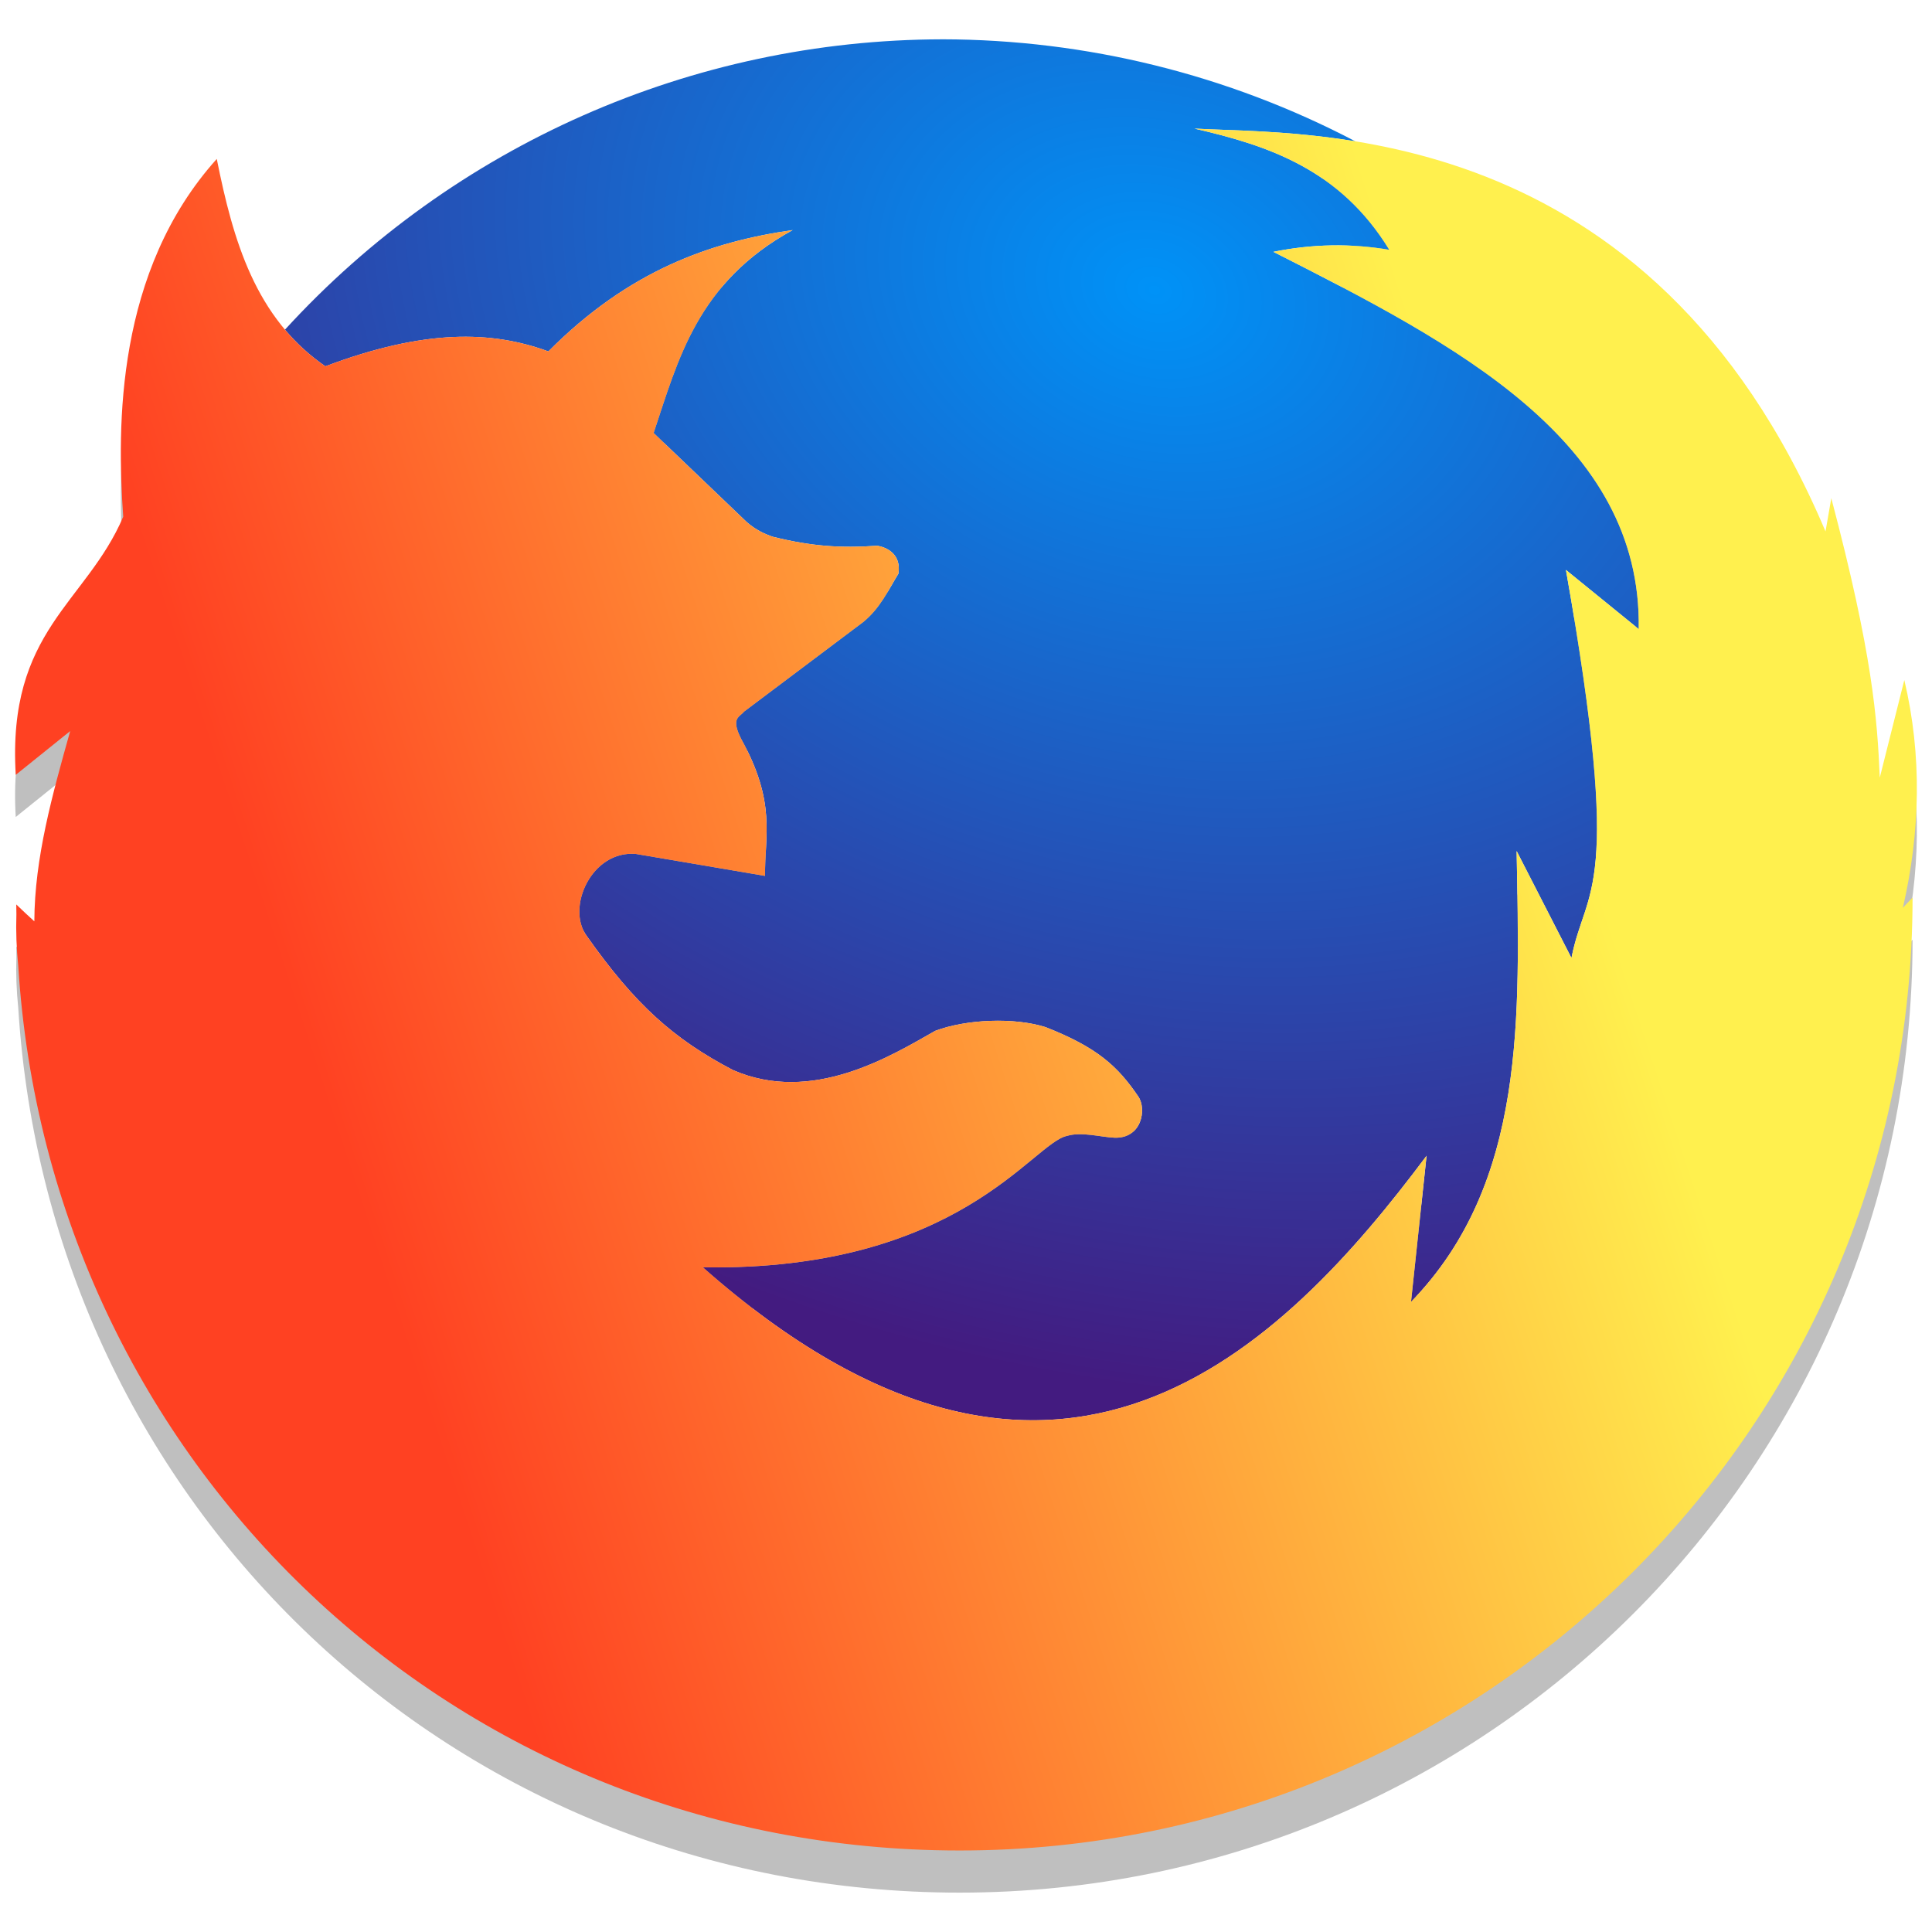
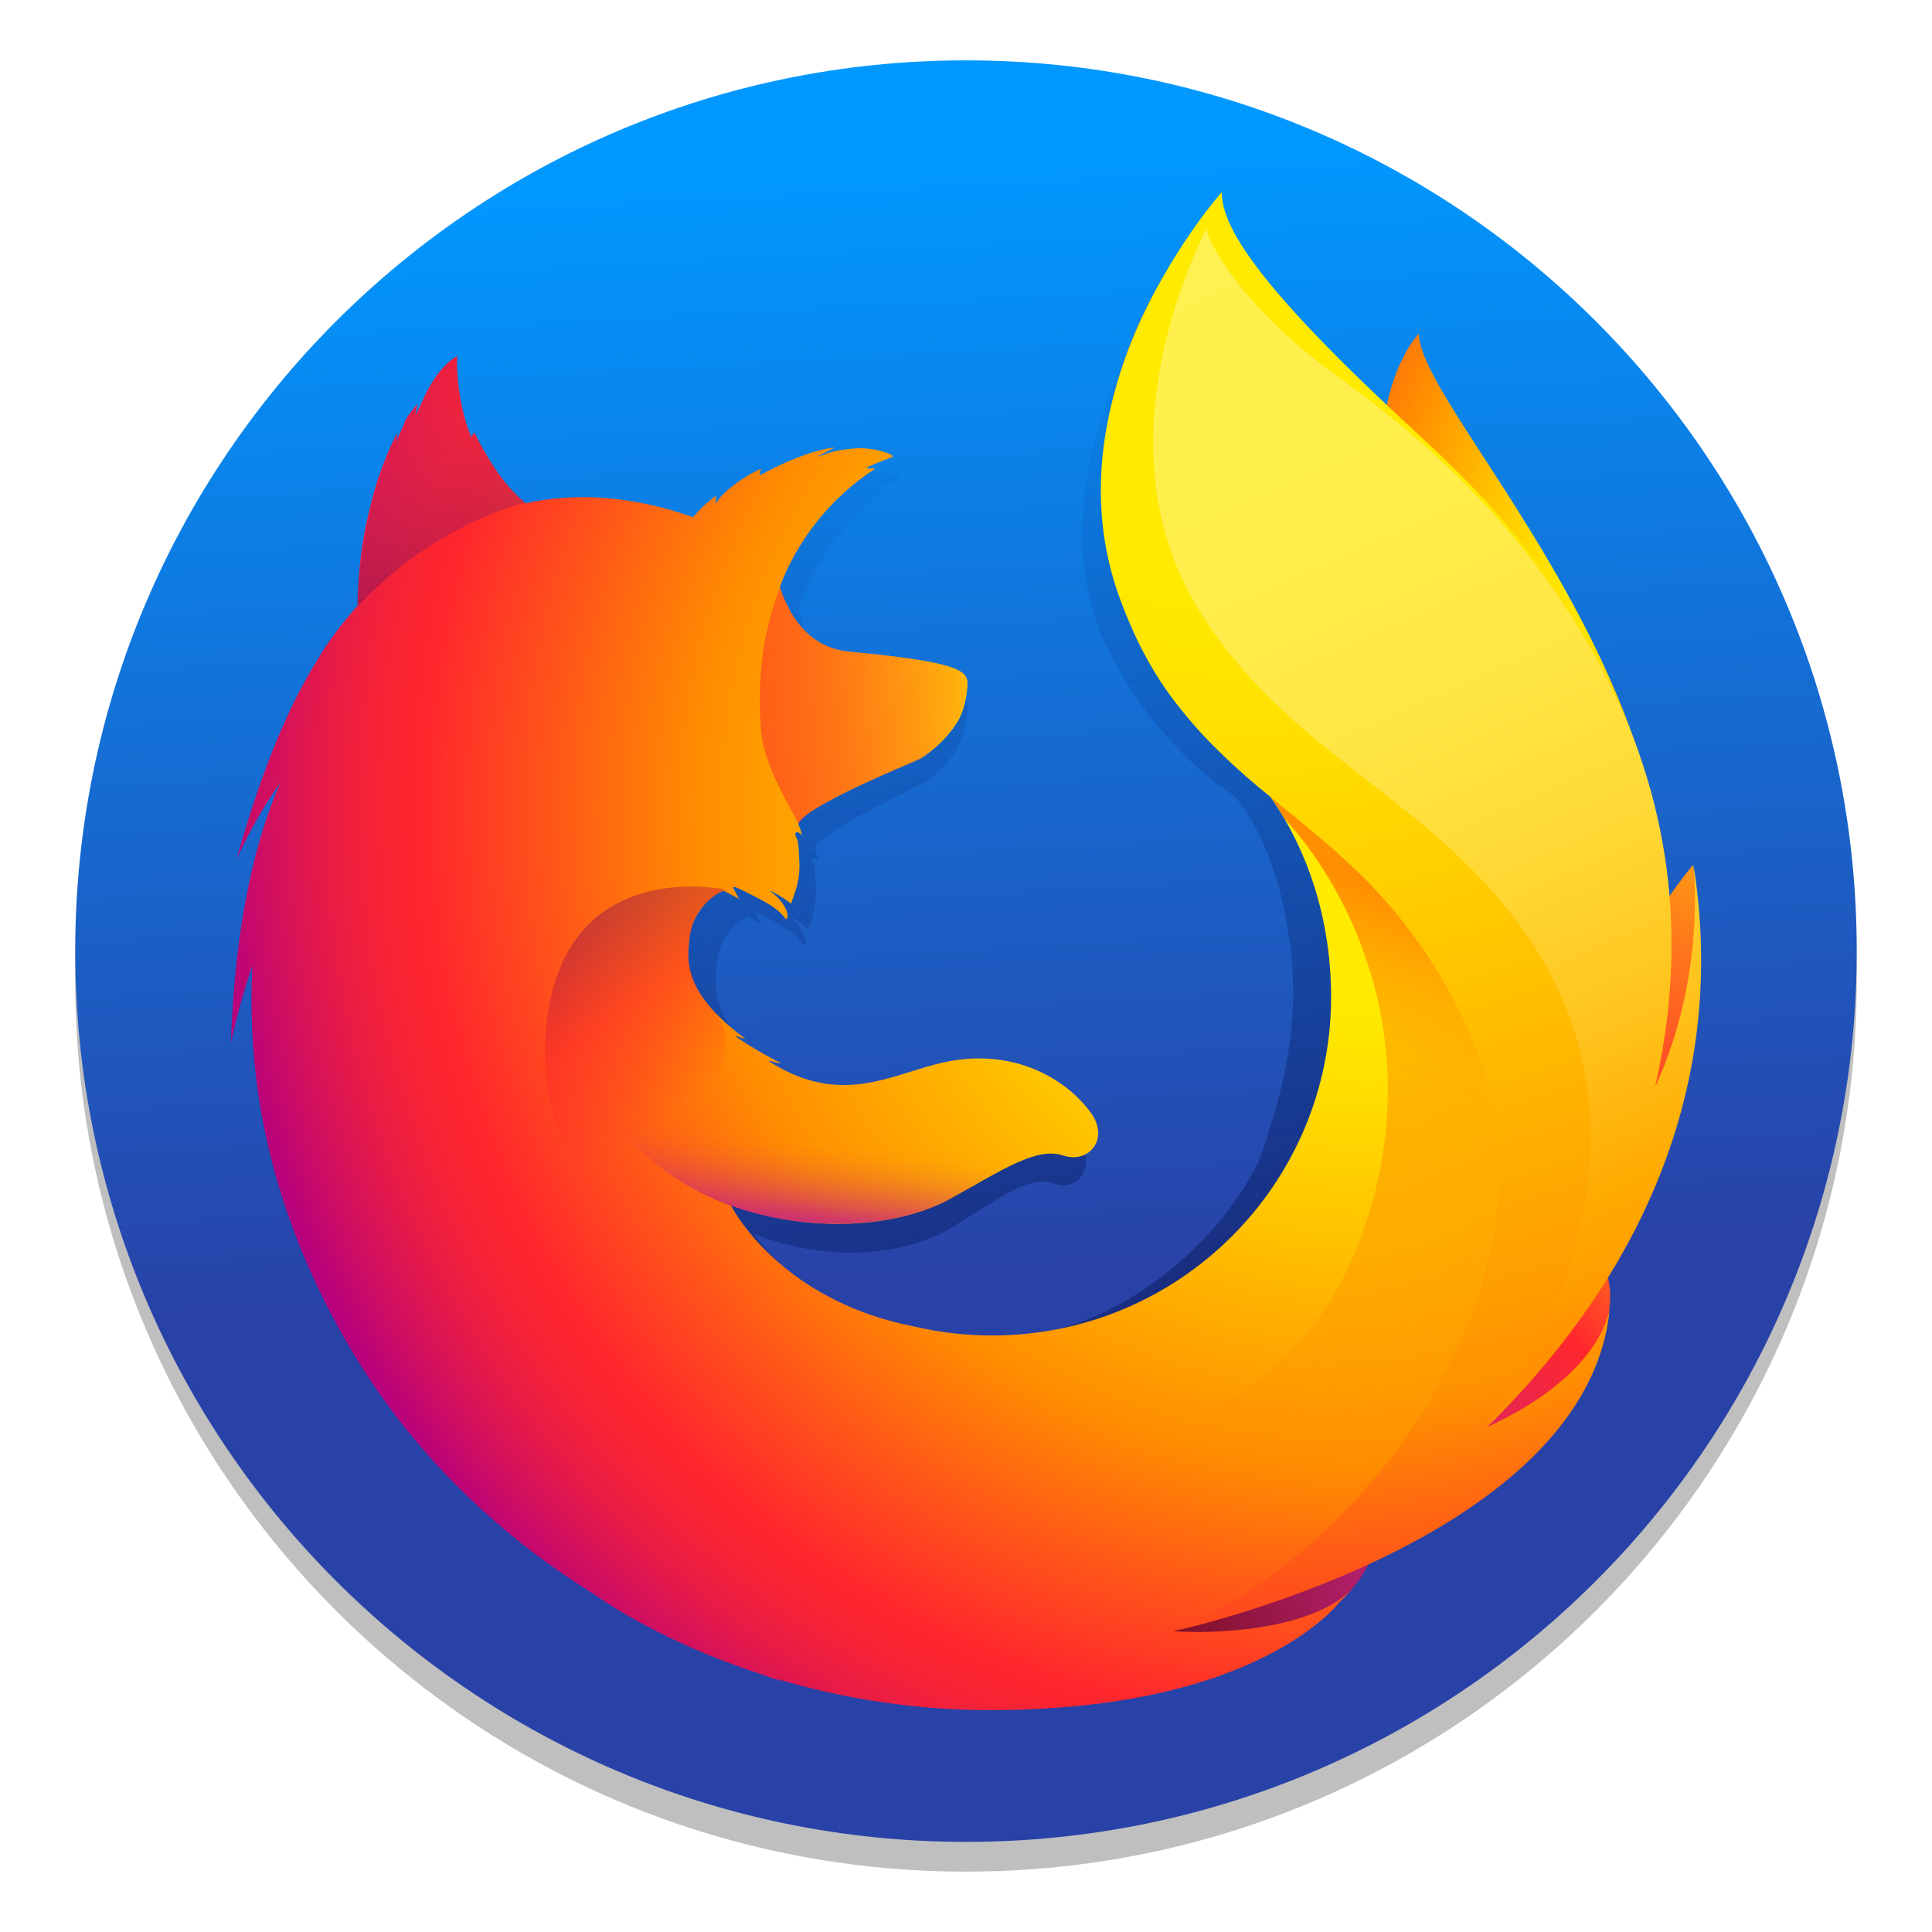
- <svg xmlns="http://www.w3.org/2000/svg" xmlns:xlink="http://www.w3.org/1999/xlink" width="128" height="128" viewBox="0 0 33.867 33.867" version="1.1" id="svg8">
+ <svg xmlns="http://www.w3.org/2000/svg" width="128" height="128" viewBox="0 0 33.867 33.867" version="1.1" id="svg8">
  <defs id="defs2">
-     <linearGradient id="linearGradient971">
-       <stop style="stop-color:#0092f7;stop-opacity:1" offset="0" id="stop967" />
-       <stop style="stop-color:#431b80;stop-opacity:1" offset="1" id="stop969" />
+     <linearGradient id="linearGradient-5" y2="54.578" x2="43.477" y1="11.036" x1="41.094" gradientUnits="userSpaceOnUse" gradientTransform="matrix(0.4535714,0,0,0.4535714,92.96086,262.1244)">
+       <stop id="stop1087" offset="0%" stop-color="#01A2FC" style="stop-color:#0098ff;stop-opacity:1" />
+       <stop id="stop1089" offset="100%" stop-color="#441A7E" style="stop-color:#2942a8;stop-opacity:1" />
    </linearGradient>
-     <linearGradient id="linearGradient963">
-       <stop style="stop-color:#ff4122;stop-opacity:1" offset="0" id="stop959" />
-       <stop style="stop-color:#fff04e;stop-opacity:1" offset="1" id="stop961" />
+     <radialGradient gradientUnits="userSpaceOnUse" gradientTransform="matrix(0.762,0.034,0.05,-1.12,11426.936,11262.421)" fy="9397.75" fx="-14403.608" r="450.875" cy="9397.75" cx="-14374.85" id="c">
+       <stop id="stop2249" stop-color="#ffea00" offset=".045" />
+       <stop id="stop2251" stop-color="#ffde00" offset=".12" />
+       <stop id="stop2253" stop-color="#ffbf00" offset=".254" />
+       <stop id="stop2255" stop-color="#ff8e00" offset=".429" />
+       <stop id="stop2257" stop-color="#ff272d" offset=".769" />
+       <stop id="stop2259" stop-color="#e0255a" offset=".872" />
+       <stop id="stop2261" stop-color="#cc2477" offset=".953" />
+       <stop id="stop2263" stop-color="#c42482" offset="1" />
+     </radialGradient>
+     <linearGradient gradientUnits="userSpaceOnUse" gradientTransform="matrix(1,0,0,-1,0,1026)" y2="921.034" y1="294.806" x2="384.211" x1="575.649" id="d">
+       <stop id="stop2266" stop-opacity=".4" stop-color="#000f43" offset="0" />
+       <stop id="stop2268" stop-opacity=".173" stop-color="#001962" offset=".485" />
+       <stop id="stop2270" stop-opacity="0" stop-color="#002079" offset="1" />
    </linearGradient>
-     <linearGradient xlink:href="#linearGradient963" id="linearGradient965" x1="-142.189" y1="158.398" x2="-66.059" y2="133.358" gradientUnits="userSpaceOnUse" />
-     <radialGradient xlink:href="#linearGradient971" id="radialGradient975" cx="-87.267" cy="150.643" fx="-87.267" fy="150.643" r="42.49" gradientTransform="matrix(-1.915026,-0.6484139,0.5110176,-1.50924,-324.8952,306.6652)" gradientUnits="userSpaceOnUse" />
+     <radialGradient gradientUnits="userSpaceOnUse" gradientTransform="matrix(1.219,0.123,0.123,-1.219,10197.618,10946.078)" r="266.886" cy="7620.007" cx="-8291.357" id="e">
+       <stop id="stop2273" stop-color="#ffea00" offset=".003" />
+       <stop id="stop2275" stop-color="#ff272d" offset=".497" />
+       <stop id="stop2277" stop-color="#c42482" offset="1" />
+     </radialGradient>
+     <radialGradient gradientUnits="userSpaceOnUse" gradientTransform="matrix(1.219,0.123,0.123,-1.219,10197.618,10946.078)" r="445.678" cy="7875.919" cx="-8315.504" id="f">
+       <stop id="stop2280" stop-color="#ffe900" offset=".003" />
+       <stop id="stop2282" stop-color="#ffaf0e" offset=".157" />
+       <stop id="stop2284" stop-color="#ff7a1b" offset=".316" />
+       <stop id="stop2286" stop-color="#ff4e26" offset=".472" />
+       <stop id="stop2288" stop-color="#ff2c2e" offset=".621" />
+       <stop id="stop2290" stop-color="#ff1434" offset=".762" />
+       <stop id="stop2292" stop-color="#ff0538" offset=".892" />
+       <stop id="stop2294" stop-color="#ff0039" offset="1" />
+     </radialGradient>
+     <radialGradient gradientUnits="userSpaceOnUse" gradientTransform="matrix(1.219,0.123,0.123,-1.219,10197.618,10946.078)" r="408.958" cy="7462.783" cx="-8252.468" id="g">
+       <stop id="stop2297" stop-color="#ff272d" offset=".003" />
+       <stop id="stop2299" stop-color="#c42482" offset=".497" />
+       <stop id="stop2301" stop-color="#620700" offset=".986" />
+     </radialGradient>
+     <radialGradient gradientUnits="userSpaceOnUse" gradientTransform="matrix(1,0,0,-1,0,1026)" fy="616.13" fx="778.167" r="782.18" cy="629.959" cx="750.189" id="h">
+       <stop id="stop2304" stop-color="#ffea00" offset=".156" />
+       <stop id="stop2306" stop-color="#ffde00" offset=".231" />
+       <stop id="stop2308" stop-color="#ffbf00" offset=".365" />
+       <stop id="stop2310" stop-color="#ff8e00" offset=".541" />
+       <stop id="stop2312" stop-color="#ff272d" offset=".763" />
+       <stop id="stop2314" stop-color="#f92433" offset=".796" />
+       <stop id="stop2316" stop-color="#e91c45" offset=".841" />
+       <stop id="stop2318" stop-color="#cf0e62" offset=".893" />
+       <stop id="stop2320" stop-color="#b5007f" offset=".935" />
+     </radialGradient>
+     <radialGradient gradientUnits="userSpaceOnUse" gradientTransform="matrix(1,0,0,-1,0,1026)" r="923.615" cy="1022.711" cx="691.339" id="i">
+       <stop id="stop2323" stop-color="#ffea00" offset=".279" />
+       <stop id="stop2325" stop-color="#ffdd00" offset=".402" />
+       <stop id="stop2327" stop-color="#ffba00" offset=".63" />
+       <stop id="stop2329" stop-color="#ff9100" offset=".856" />
+       <stop id="stop2331" stop-color="#ff6711" offset=".933" />
+       <stop id="stop2333" stop-color="#ff4a1d" offset=".994" />
+     </radialGradient>
+     <linearGradient gradientUnits="userSpaceOnUse" gradientTransform="matrix(1.219,0.123,0.123,-1.219,10197.618,10946.078)" y2="7849.544" y1="7777.06" x2="-8689.652" x1="-8974.014" id="j">
+       <stop id="stop2336" stop-opacity=".5" stop-color="#c42482" offset="0" />
+       <stop id="stop2338" stop-opacity=".5" stop-color="#ff272d" offset=".474" />
+       <stop id="stop2340" stop-opacity=".513" stop-color="#ff2c2c" offset=".486" />
+       <stop id="stop2342" stop-opacity=".72" stop-color="#ff7a1a" offset=".675" />
+       <stop id="stop2344" stop-opacity=".871" stop-color="#ffb20d" offset=".829" />
+       <stop id="stop2346" stop-opacity=".964" stop-color="#ffd605" offset=".942" />
+       <stop id="stop2348" stop-color="#ffe302" offset="1" />
+     </linearGradient>
+     <linearGradient gradientUnits="userSpaceOnUse" gradientTransform="matrix(0.995,0.1,0.1,-0.995,-306.431,2362.076)" y2="2278.032" y1="2138.185" x2="218.114" x1="272.686" id="k">
+       <stop id="stop2351" stop-opacity=".6" stop-color="#891551" offset="0" />
+       <stop id="stop2353" stop-opacity="0" stop-color="#c42482" offset="1" />
+     </linearGradient>
+     <linearGradient gradientUnits="userSpaceOnUse" gradientTransform="matrix(0.995,0.1,0.1,-0.995,172.704,801.664)" y2="230.39" y1="337.277" x2="143.363" x1="49.255" id="l">
+       <stop id="stop2356" stop-opacity=".5" stop-color="#891551" offset=".005" />
+       <stop id="stop2358" stop-opacity=".5" stop-color="#ff272d" offset=".484" />
+       <stop id="stop2360" stop-opacity="0" stop-color="#ff272d" offset="1" />
+     </linearGradient>
+     <linearGradient gradientUnits="userSpaceOnUse" gradientTransform="matrix(0.995,0.1,0.1,-0.995,172.704,801.664)" y2="226.306" y1="151.525" x2="227.344" x1="227.277" id="m">
+       <stop id="stop2363" stop-color="#c42482" offset="0" />
+       <stop id="stop2365" stop-opacity=".81" stop-color="#c42482" offset=".083" />
+       <stop id="stop2367" stop-opacity=".565" stop-color="#c42482" offset=".206" />
+       <stop id="stop2369" stop-opacity=".362" stop-color="#c42482" offset=".328" />
+       <stop id="stop2371" stop-opacity=".204" stop-color="#c42482" offset=".447" />
+       <stop id="stop2373" stop-opacity=".091" stop-color="#c42482" offset=".562" />
+       <stop id="stop2375" stop-opacity=".023" stop-color="#c42482" offset=".673" />
+       <stop id="stop2377" stop-opacity="0" stop-color="#c42482" offset=".773" />
+     </linearGradient>
+     <linearGradient gradientUnits="userSpaceOnUse" gradientTransform="matrix(1,0,0,-1,0,1026)" y2="304.385" y1="987.88" x2="961.187" x1="655.531" id="n">
+       <stop id="stop2380" stop-color="#fff14f" offset="0" />
+       <stop id="stop2382" stop-color="#ffee4c" offset=".268" />
+       <stop id="stop2384" stop-color="#ffe643" offset=".452" />
+       <stop id="stop2386" stop-color="#ffd834" offset=".612" />
+       <stop id="stop2388" stop-color="#ffc41e" offset=".757" />
+       <stop id="stop2390" stop-color="#ffab02" offset=".892" />
+       <stop id="stop2392" stop-color="#ffa900" offset=".902" />
+       <stop id="stop2394" stop-color="#ffa000" offset=".949" />
+       <stop id="stop2396" stop-color="#ff9100" offset="1" />
+     </linearGradient>
+     <linearGradient gradientUnits="userSpaceOnUse" gradientTransform="matrix(1,0,0,-1,0,1026)" y2="206.04" y1="594.79" x2="571.098" x1="715.885" id="o">
+       <stop id="stop2399" stop-color="#ff8e00" offset="0" />
+       <stop id="stop2401" stop-opacity=".858" stop-color="#ff8e00" offset=".04" />
+       <stop id="stop2403" stop-opacity=".729" stop-color="#ff8e00" offset=".084" />
+       <stop id="stop2405" stop-opacity=".628" stop-color="#ff8e00" offset=".13" />
+       <stop id="stop2407" stop-opacity=".557" stop-color="#ff8e00" offset=".178" />
+       <stop id="stop2409" stop-opacity=".514" stop-color="#ff8e00" offset=".227" />
+       <stop id="stop2411" stop-opacity=".5" stop-color="#ff8e00" offset=".282" />
+       <stop id="stop2413" stop-opacity=".478" stop-color="#ff8e00" offset=".389" />
+       <stop id="stop2415" stop-opacity=".416" stop-color="#ff8e00" offset=".524" />
+       <stop id="stop2417" stop-opacity=".314" stop-color="#ff8e00" offset=".676" />
+       <stop id="stop2419" stop-opacity=".172" stop-color="#ff8e00" offset=".838" />
+       <stop id="stop2421" stop-opacity="0" stop-color="#ff8e00" offset="1" />
+     </linearGradient>
  </defs>
  <g id="layer1" transform="translate(0,-263.1333)">
-     <g id="g997" transform="matrix(0.2792576,0,0,0.2792576,42.80162,230.2711)" style="stroke-width:3.581">
-       <path style="opacity:0.25;fill:#000000;fill-opacity:1;fill-rule:evenodd;stroke:none;stroke-width:0.947" d="m -78.29,128.395 c 4.659,1.069 9.146,2.57 12.231,7.609 -2.407,-0.411 -4.833,-0.369 -7.277,0.127 11.496,5.829 23.133,11.849 22.933,23.68 l -4.57,-3.713 c 3.632,20.515 1.238,19.789 0.346,24.357 l -3.441,-6.713 c 0.182,10.364 0.631,20.833 -6.63,28.3 l 0.976,-9.17 c -9.011,12.052 -23.249,26.596 -45.43,7.001 16.087,0.251 20.694,-7.811 22.861,-8.249 0.912,-0.278 2.127,0.079 2.977,0.113 1.72,0.069 2.031,-1.8 1.5,-2.581 -1.3,-1.913 -2.577,-3.085 -5.827,-4.362 -1.969,-0.618 -4.951,-0.502 -6.92,0.234 -2.818,1.599 -7.74,4.629 -12.703,2.461 -3.721,-1.945 -6.135,-4.105 -9.179,-8.419 -1.305,-1.784 0.314,-5.386 3.092,-5.144 l 8.105,1.378 c -0.028,-2.55 0.718,-4.585 -1.495,-8.593 -0.681,-1.342 -0.099,-1.368 0.174,-1.718 l 7.475,-5.619 c 1.077,-0.876 1.572,-1.992 2.219,-3.045 0.19,-1.263 -0.77,-1.652 -1.317,-1.751 -2.369,0.165 -4.166,0.027 -6.548,-0.557 -0.548,-0.182 -1.095,-0.443 -1.643,-0.915 l -5.859,-5.606 c 1.54,-4.595 2.737,-9.452 8.729,-12.736 -5.155,0.737 -10.285,2.533 -15.336,7.616 -3.583,-1.313 -7.786,-1.404 -13.999,0.935 -4.4,-3.032 -5.794,-7.91 -6.816,-13.017 -6.333,7.04 -6.272,16.76 -5.872,22.46 -2.326,5.439 -7.294,7.129 -6.747,16.203 l 3.418,-2.748 c -1.118,3.981 -2.237,7.962 -2.251,11.943 -0.366,-0.337 -0.715,-0.651 -1.134,-1.06 0,0.206 0.006,0.41 0.008,0.616 -0.036,1.09 0.006,2.166 0.116,3.227 1.94,31.212 27.351,55.542 59.094,55.542 33.036,0 59.816,-26.781 59.816,-59.817 -0.212,0.217 -0.403,0.429 -0.61,0.645 1.102,-4.766 1.21,-9.584 0.092,-14.299 l -1.54,6.125 c -0.158,-3.697 -0.45,-7.732 -3.043,-17.54 l -0.363,2.086 c -11.036,-26.075 -32.608,-24.878 -39.613,-25.288 z" id="path977" />
-       <path id="path904" d="m -94.115,120.145 a 56.042,56.042 0 0 0 -41.266,18.225 c 0.714,0.847 1.549,1.621 2.536,2.301 6.212,-2.339 10.416,-2.248 13.998,-0.935 5.051,-5.083 10.181,-6.88 15.336,-7.617 -5.992,3.284 -7.189,8.141 -8.729,12.736 l 5.859,5.606 c 0.548,0.472 1.095,0.733 1.643,0.915 2.382,0.585 4.179,0.723 6.548,0.558 0.547,0.099 1.507,0.488 1.317,1.751 -0.647,1.054 -1.143,2.17 -2.219,3.045 l -7.475,5.618 c -0.273,0.35 -0.856,0.376 -0.174,1.718 2.213,4.007 1.468,6.043 1.495,8.593 l -8.105,-1.378 c -2.778,-0.242 -4.398,3.359 -3.092,5.144 3.044,4.315 5.459,6.475 9.179,8.42 4.963,2.168 9.886,-0.862 12.703,-2.461 1.969,-0.736 4.951,-0.852 6.92,-0.234 3.25,1.278 4.527,2.449 5.827,4.362 0.531,0.781 0.219,2.65 -1.5,2.581 -0.85,-0.034 -2.065,-0.391 -2.977,-0.113 -2.167,0.438 -6.774,8.5 -22.861,8.249 22.182,19.595 36.42,5.052 45.431,-7.001 l -0.976,9.17 c 7.261,-7.467 6.811,-17.936 6.63,-28.3 l 3.441,6.713 c 0.892,-4.568 3.286,-3.843 -0.346,-24.358 l 4.57,3.713 c 0.2,-11.831 -11.437,-17.852 -22.934,-23.681 2.444,-0.497 4.87,-0.538 7.277,-0.127 -3.085,-5.039 -7.572,-6.54 -12.231,-7.609 2.194,0.128 5.819,0.1 10.1,0.8 a 56.042,56.042 0 0 0 -25.924,-6.405 z" style="fill:url(#radialGradient975);fill-opacity:1;stroke-width:0.947" />
-       <path id="path910" d="m -78.29,125.75 c 4.659,1.069 9.146,2.57 12.231,7.609 -2.407,-0.411 -4.833,-0.369 -7.277,0.127 11.496,5.829 23.133,11.849 22.933,23.68 l -4.57,-3.713 c 3.632,20.515 1.238,19.789 0.346,24.357 l -3.441,-6.713 c 0.182,10.364 0.631,20.833 -6.63,28.3 l 0.976,-9.17 c -9.011,12.052 -23.249,26.596 -45.43,7.001 16.087,0.251 20.694,-7.811 22.861,-8.249 0.912,-0.278 2.127,0.079 2.977,0.113 1.72,0.069 2.031,-1.8 1.5,-2.581 -1.3,-1.913 -2.577,-3.085 -5.827,-4.362 -1.969,-0.618 -4.951,-0.502 -6.92,0.234 -2.818,1.599 -7.74,4.629 -12.703,2.461 -3.721,-1.945 -6.135,-4.105 -9.179,-8.419 -1.305,-1.784 0.314,-5.386 3.092,-5.144 l 8.105,1.378 c -0.028,-2.55 0.718,-4.585 -1.495,-8.593 -0.681,-1.342 -0.099,-1.368 0.174,-1.718 l 7.475,-5.619 c 1.077,-0.876 1.572,-1.992 2.219,-3.045 0.19,-1.263 -0.77,-1.652 -1.317,-1.751 -2.369,0.165 -4.166,0.027 -6.548,-0.557 -0.548,-0.182 -1.095,-0.443 -1.643,-0.915 l -5.859,-5.606 c 1.54,-4.595 2.737,-9.452 8.729,-12.736 -5.155,0.737 -10.285,2.533 -15.336,7.616 -3.583,-1.313 -7.786,-1.404 -13.999,0.935 -4.4,-3.032 -5.794,-7.91 -6.816,-13.017 -6.333,7.04 -6.272,16.76 -5.872,22.46 -2.326,5.439 -7.294,7.129 -6.747,16.203 l 3.418,-2.748 c -1.118,3.981 -2.237,7.962 -2.251,11.943 -0.366,-0.337 -0.715,-0.651 -1.134,-1.06 0,0.206 0.006,0.41 0.008,0.616 -0.036,1.09 0.006,2.166 0.116,3.227 1.94,31.212 27.351,55.542 59.094,55.542 33.036,0 59.816,-26.781 59.816,-59.817 -0.212,0.217 -0.403,0.429 -0.61,0.645 1.102,-4.766 1.21,-9.584 0.092,-14.299 l -1.54,6.125 c -0.158,-3.697 -0.45,-7.732 -3.043,-17.54 l -0.363,2.086 c -11.036,-26.075 -32.608,-24.878 -39.613,-25.288 z" style="fill:url(#linearGradient965);fill-opacity:1;fill-rule:evenodd;stroke:none;stroke-width:0.947" />
+     <g id="g2938" transform="matrix(0.9836063,0,0,0.9836063,-92.23746,3.241482)">
+       <circle style="opacity:0.25;fill:#000000;fill-rule:evenodd;stroke:none;stroke-width:0.454" id="circle2920" cx="110.99" cy="281.704" r="15.875" />
+       <circle r="15.875" cy="281.174" cx="110.99" id="Oval-2" style="fill:url(#linearGradient-5);fill-rule:evenodd;stroke:none;stroke-width:0.454" />
+       <g transform="matrix(0.1346347,0,0,0.1346347,93.75685,263.9411)" id="g2482" style="isolation:isolate;enable-background:new">
+         <path id="path2456" transform="matrix(0.20415,0,0,0.20415,23.543,27.13)" d="m 805.3,93.6 c -23.9,27.9 -35.1,90.6 -10.8,154.3 24.3,63.7 61.5,49.8 84.7,114.7 30.6,85.6 16.4,200.6 16.4,200.6 0,0 36.8,106.6 62.5,-6.6 56.7,-212.9 -152.8,-410.7 -152.8,-463 z" class="st0" style="fill:url(#c)" />
+         <path id="path2458" transform="matrix(0.20415,0,0,0.20415,23.543,27.13)" d="m 845.7,805.6 c -9.6,6.8 -19.7,12.8 -30.1,18.2 13.9,-20.3 26.6,-41.3 38.3,-63 9.5,-10.5 18.1,-20.6 25.2,-31.7 3.4,-5.4 7.3,-12.1 11.4,-19.8 24.9,-44.9 52.4,-117.6 53.2,-192.2 v -5.6 c 0.1,-18.7 -1.8,-37.4 -5.7,-55.7 0.2,1.4 0.4,2.9 0.6,4.3 l -0.6,-3.3 c 0.4,2 0.7,4 1,6 5.1,43.2 1.5,85.4 -16.7,116.4 -0.3,0.5 -0.6,0.9 -0.9,1.3 9.4,-47.2 12.6,-99.4 2.1,-151.6 0,0 -4.2,-25.4 -35.4,-102.4 -18,-44.4 -49.8,-80.7 -78,-107.2 C 785.4,188.8 763,168.3 750.6,155.2 724.8,128 714,107.6 709.5,94.3 c -3.9,-1.9 -53.1,-49.8 -57,-51.6 -21.5,33.4 -89.2,137.7 -57,235.1 14.6,44.2 51.5,90 90.1,115.7 1.7,1.9 23,25 33.1,77.2 10.4,53.8 5,95.9 -16.5,158 -25.3,54.5 -90.1,108.4 -150.7,113.9 -129.7,11.8 -177.1,-65.1 -177.1,-65.1 46.3,18.5 97.6,14.7 128.7,-4.6 31.4,-19.4 50.4,-33.8 65.8,-28.1 15.2,5.7 27.3,-10.8 16.4,-27.8 -17.1,-26.4 -48.4,-40 -79.4,-34.6 -31.4,5.1 -60.2,30 -101.4,5.9 -2.7,-1.5 -5.2,-3.2 -7.7,-5.1 -2.7,-1.8 8.8,2.7 6.1,0.7 -8,-4.4 -22.2,-13.8 -25.9,-17.2 -0.6,-0.6 6.2,2.2 5.6,1.6 -38.5,-31.7 -33.7,-53.1 -32.5,-66.6 1,-10.7 8,-24.5 19.8,-30.1 5.7,3.1 9.2,5.5 9.2,5.5 0,0 -2.4,-5 -3.7,-7.6 0.5,-0.2 0.9,-0.1 1.4,-0.3 4.7,2.3 15,8.1 20.4,11.7 7.1,5 9.3,9.4 9.3,9.4 0,0 1.9,-1 0.5,-5.4 -0.5,-1.8 -2.6,-7.5 -9.7,-13.2 h 0.4 c 4.2,2.4 8.2,5.1 11.9,8.2 2,-7.2 5.5,-14.7 4.7,-28.1 -0.5,-9.4 -0.3,-11.9 -1.9,-15.5 -1.5,-3.1 0.8,-4.3 3.4,-1.1 -0.4,-2.5 -1.2,-5 -2.2,-7.4 v -0.2 c 3.2,-11.2 68.2,-40.5 73,-43.9 7.8,-5.5 14.3,-12.6 19.1,-20.8 3.6,-5.8 6.3,-13.8 7,-26.1 0.4,-8.8 -3.8,-14.7 -69.5,-21.6 -18,-1.8 -28.5,-14.8 -34.5,-26.8 -1.1,-2.6 -2.2,-4.9 -3.3,-7.3 -1.1,-2.7 -1.9,-5.6 -2.6,-8.4 10.7,-30.9 28.8,-57 55.4,-76.7 1.4,-1.3 -5.8,0.3 -4.3,-1 1.7,-1.5 12.7,-6 14.8,-7 2.5,-1.2 -10.9,-6.9 -22.7,-5.5 -12.1,1.4 -14.6,2.8 -21.1,5.5 2.7,-2.7 11.2,-6.1 9.2,-6.1 -13,2 -29.2,9.6 -43,18.1 0,-1.5 0.3,-3 0.8,-4.3 -6.4,2.7 -22.3,13.8 -26.9,23.1 0.2,-1.8 0.3,-3.6 0.3,-5.4 -4.9,4.1 -9.3,8.7 -13.2,13.8 l -0.2,0.2 c -37.4,-15.1 -70.2,-16 -98.1,-9.3 -6.1,-6.1 -9.1,-1.6 -22.9,-32.1 -0.9,-1.8 0.7,1.8 0,0 -2.3,-5.9 1.4,7.9 0,0 -23.3,18.4 -53.9,39.2 -68.6,53.9 -0.2,0.6 17.2,-4.9 0,0 -6,1.7 -5.6,5.3 -6.5,37.5 -0.2,2.4 0,5.2 -0.2,7.4 -11.7,15 -19.7,27.6 -22.8,34.2 -15.2,26.2 -31.9,67 -48.1,131.6 7.2,-17.5 15.8,-34.4 25.8,-50.4 C 97,434.5 84,488.3 81.4,571.1 c 3.3,-17.1 7.4,-34 12.5,-50.7 -3.2,68.7 8.7,137.4 34.7,201.1 9.3,22.8 24.8,57.5 51,95.4 C 261.9,904 378.3,958 507.2,958 641.8,958 762.6,899.1 845.7,805.6 Z" class="st1" style="fill:url(#d)" />
+         <path id="path2460" transform="matrix(0.20415,0,0,0.20415,23.543,27.13)" d="M 746.1,868.7 C 909,849.8 981.1,682 888.5,678.7 804.8,676 669,877.6 746.1,868.7 Z" class="st2" style="fill:url(#e)" />
+         <path id="path2462" transform="matrix(0.20415,0,0,0.20415,23.543,27.13)" d="M 900.2,644.4 C 1012.3,579.2 983,438.3 983,438.3 c 0,0 -43.2,50.2 -72.6,130.3 -29,79.4 -77.6,115.2 -10.2,75.8 z" class="st3" style="fill:url(#f)" />
+         <path id="path2464" transform="matrix(0.20415,0,0,0.20415,23.543,27.13)" d="M 544.5,952.1 C 700.7,1002 835,878.9 752.2,837.8 677,800.7 470.3,928.5 544.5,952.1 Z" class="st4" style="fill:url(#g)" />
+         <path id="path2466" transform="matrix(0.20415,0,0,0.20415,23.543,27.13)" d="m 911.8,704.2 c 3.8,-5.4 8.9,-22.5 13.5,-30.2 27.6,-44.5 27.8,-80 27.8,-80.8 C 969.8,510 968.2,476 958,413.2 949.7,362.6 913.7,290.1 882.4,255.2 850.2,219.2 872.9,231 841.7,204.7 814.4,174.4 787.9,144.4 773.4,132.3 669.2,45.1 671.6,26.6 673.6,23.4 c -0.3,0.4 -0.8,0.9 -1.5,1.6 -1.2,-4.9 -2.1,-9.1 -2.1,-9.1 0,0 -57,57 -69,152 -7.8,62 15.4,126.7 49,168 17.5,21.4 37.3,40.9 59,58 25.4,36.5 39.4,81.5 39.4,129.9 0,121.2 -98.3,219.5 -219.7,219.5 -16.5,0 -33,-1.8 -49.1,-5.5 C 422.4,726.9 389.3,698 372.8,678.4 363.4,667.2 359.3,659 359.3,659 c 51.3,18.4 108,14.5 142.5,-4.5 34.7,-19.3 55.8,-33.5 72.8,-27.9 16.8,5.6 30.2,-10.7 18.2,-27.5 -11.8,-16.8 -42.4,-41 -87.9,-34.3 -34.8,5.1 -66.7,29.8 -112.2,5.8 -2.9,-1.5 -5.8,-3.2 -8.6,-5 -3,-1.8 9.8,2.7 6.8,0.7 -8.9,-4.3 -24.6,-13.7 -28.6,-17.1 -0.7,-0.6 6.9,2.2 6.2,1.6 -42.6,-31.4 -37.3,-52.7 -36,-66 1.1,-10.7 8.8,-24.3 21.9,-29.9 6.3,3.1 10.2,5.4 10.2,5.4 0,0 -2.7,-4.9 -4.1,-7.5 0.5,-0.2 1,-0.1 1.5,-0.3 5.2,2.2 16.6,8 22.6,11.6 7.8,4.9 10.3,9.4 10.3,9.4 0,0 2.1,-1 0.5,-5.3 -0.6,-1.8 -2.9,-7.4 -10.7,-13.1 h 0.5 c 4.6,2.3 9,5.1 13.1,8.2 2.2,-7.1 6.1,-14.6 5.3,-27.9 -0.5,-9.4 -0.3,-11.8 -2.1,-15.4 -1.6,-3.1 0.9,-4.3 3.8,-1.1 -0.5,-2.5 -1.3,-5 -2.4,-7.3 v -0.2 c 3.6,-11.1 75.5,-40.1 80.8,-43.5 8.4,-5.3 15.7,-12.3 21.2,-20.6 4,-5.7 7,-13.7 7.7,-25.9 0.2,-5.5 -1.4,-9.8 -20.5,-14 -11.4,-2.5 -29.1,-4.9 -56.4,-7.5 -19.9,-1.8 -31.6,-14.7 -38.2,-26.6 -1.2,-2.6 -2.4,-4.9 -3.7,-7.2 -1.2,-2.7 -2.1,-5.5 -2.8,-8.4 11.9,-31.2 33.4,-57.8 61.3,-76.1 1.6,-1.3 -6.4,0.3 -4.8,-1 1.9,-1.5 14.1,-5.9 16.4,-6.9 2.8,-1.2 -12,-6.8 -25.2,-5.5 -13.4,1.3 -16.2,2.8 -23.3,5.5 3,-2.6 12.4,-6.1 10.2,-6.1 -14.4,2 -32.3,9.5 -47.6,18 0,-1.5 0.3,-3 0.9,-4.3 -7.1,2.7 -24.6,13.7 -29.7,22.9 0.2,-1.8 0.3,-3.6 0.3,-5.4 -5.4,4 -10.3,8.6 -14.6,13.7 l -0.3,0.2 C 293.1,198 256.7,197 226,203.7 c -6.7,-6.1 -17.6,-15.2 -32.9,-45.4 -1,-1.8 -1.6,3.8 -2.4,2 -6,-13.8 -9.6,-36.4 -9,-52 0,0 -12.3,5.6 -22.5,29.1 -1.9,4.2 -3.1,6.5 -4.3,8.9 -0.6,0.7 1.3,-7.7 1,-7.2 -1.8,3 -6.4,7.2 -8.4,12.6 -1.4,4 -3.3,6.3 -4.6,11.3 l -0.3,0.5 c -0.1,-1.5 0.4,-6.1 0,-5.1 -4.8,9.7 -8.9,19.6 -12.3,29.8 -5.5,18 -11.9,42.6 -12.9,74.6 -0.2,2.4 0,5.1 -0.2,7.3 -13,14.8 -21.9,27.4 -25.2,33.9 -16.8,26 -35.3,66.4 -53.3,130.5 8,-17.5 17.5,-34.2 28.5,-50 -14.9,34 -29.4,87.3 -32.2,169.5 3.6,-17 8.3,-33.8 13.9,-50.2 -2.6,54.8 3.8,122.7 38.4,199.4 20.6,45.1 67.9,136.6 183.6,208.1 0,0 39.4,29.3 107,51.3 5,1.8 10.1,3.6 15.2,5.3 -1.6,-0.7 -3.2,-1.3 -4.7,-2.1 45,13.5 91.8,20.4 138.8,20.4 C 702.4,986.3 754,916 754,916 c 0,0 -0.2,0.1 -0.5,0.4 2.5,-2.3 4.9,-4.7 7.1,-7.3 -27.6,26.1 -90.7,27.8 -114.3,25.9 40.2,-11.8 66.7,-21.8 118.2,-41.5 6,-2.2 12.2,-4.8 18.5,-7.6 l 2.1,-0.9 c 1.2,-0.6 2.5,-1.1 3.7,-1.7 25.1,-11.8 48.7,-26.6 70.3,-44 51.7,-41.3 62.9,-81.6 68.8,-108.1 -0.8,2.5 -3.4,8.5 -5.2,12.3 -13.3,28.5 -42.8,46 -74.9,60.9 15.3,-20 29.4,-40.9 42.4,-62.4 10.6,-10.6 13.8,-26.9 21.6,-37.8 z" class="st5" style="fill:url(#h)" />
+         <path id="path2468" transform="matrix(0.20415,0,0,0.20415,23.543,27.13)" d="m 848.9,803 c 21.1,-23.2 40,-49.8 54.3,-80 36.9,-77.6 94,-206.6 49,-341.3 C 916.8,275.2 868,217 806.1,160.1 705.6,67.8 677.5,26.5 677.5,2 c 0,0 -116.1,129.4 -65.7,264.4 50.4,135 153.5,130 221.7,270.9 80.3,165.7 -64.9,346.6 -185,397.2 7.4,-1.6 267,-60.4 280.6,-208.9 -0.4,2.7 -6.3,43.8 -80.2,77.4 z" class="st6" style="fill:url(#i)" />
+         <path id="path2470" transform="matrix(0.20415,0,0,0.20415,23.543,27.13)" d="m 512.6,321.4 c 0.4,-8.8 -4.2,-14.7 -76.7,-21.5 -29.8,-2.8 -41.3,-30.3 -44.7,-41.9 -10.6,27.6 -15,56.5 -12.6,91.5 1.6,22.9 17,47.5 24.4,62 0,0 1.6,-2.1 2.4,-2.9 13.9,-14.4 71.9,-36.4 77.4,-39.5 5.9,-3.9 28.8,-20.7 29.8,-47.7 z" class="st7" style="fill:url(#j)" />
+         <path id="path2472" transform="matrix(0.20415,0,0,0.20415,23.543,27.13)" d="m 193.3,158.5 c -1,-1.8 -1.6,3.8 -2.4,2 -6,-13.8 -9.6,-36.2 -8.7,-52 0,0 -12.3,5.6 -22.5,29.1 -1.9,4.2 -3.1,6.5 -4.3,8.9 -0.6,0.7 1.3,-7.7 1,-7.2 -1.8,3 -6.4,7.2 -8.3,12.4 -1.7,4.2 -3.3,6.5 -4.6,11.8 -0.4,1.4 0.4,-6.3 0.1,-5.4 C 119.7,203.7 115.2,273 117.7,270 168.2,216.1 226,203.3 226,203.3 c -6.1,-4.5 -19.5,-17.6 -32.7,-44.8 z" class="st8" style="fill:url(#k)" />
+         <path id="path2474" transform="matrix(0.20415,0,0,0.20415,23.543,27.13)" d="M 384.8,722.1 C 315.1,692.3 235.8,650.3 238.8,555 242.9,429.3 356,454.2 356,454.2 c -4.3,1 -15.7,9.2 -19.7,17.8 -4.3,10.8 -12.1,35.3 11.6,60.9 37.1,40.2 -76.2,95.4 98.7,199.6 4.3,2.4 -41.1,-1.5 -61.8,-10.4 z" class="st9" style="fill:url(#l)" />
+         <path id="path2476" transform="matrix(0.20415,0,0,0.20415,23.543,27.13)" d="m 360.1,659.5 c 49.4,17.2 107,14.2 141.5,-4.9 23.1,-12.9 52.7,-33.4 70.9,-28.4 -15.8,-6.2 -27.7,-9.2 -42.1,-9.9 -2.4,0 -5.4,-0.1 -8,-0.3 -5.3,0 -10.5,0.3 -15.8,0.9 -8.9,0.8 -18.8,6.4 -27.7,5.5 -0.5,0 8.7,-3.8 8,-3.6 -4.8,1 -9.9,1.2 -15.4,1.9 -3.5,0.4 -6.4,0.8 -9.9,1 -103,8.7 -190,-55.8 -190,-55.8 -7.5,25 33.1,74.3 88.5,93.6 z" class="st10" style="fill:url(#m)" />
+         <path id="path2478" transform="matrix(0.20415,0,0,0.20415,23.543,27.13)" d="m 848.7,803.6 c 104.2,-102.3 156.9,-226.6 134.6,-366 0,0 8.9,71.5 -24.8,144.6 16.2,-71.4 18.1,-160.1 -25,-252 C 876,207.6 781.5,143 745.4,116.1 690.7,75.3 668,33.8 667.6,25.2 c -16.3,33.5 -65.8,148.2 -5.3,247 56.6,92.6 145.9,120 208.3,204.9 115.1,156.6 -21.9,326.5 -21.9,326.5 z" class="st11" style="fill:url(#n)" />
+         <path id="path2480" transform="matrix(0.20415,0,0,0.20415,23.543,27.13)" d="M 833.8,537.6 C 797.4,462.4 752,429.5 709,394 c 5,7 6.2,9.5 9,14 37.8,40.3 93.6,138.7 53.1,262.1 C 694.9,902.5 390,793.1 358,762.3 370.9,896.8 596,961.1 742.6,873.9 826,795 893.5,660.8 833.8,537.6 Z" class="st12" style="fill:url(#o)" />
+       </g>
    </g>
  </g>
</svg>
